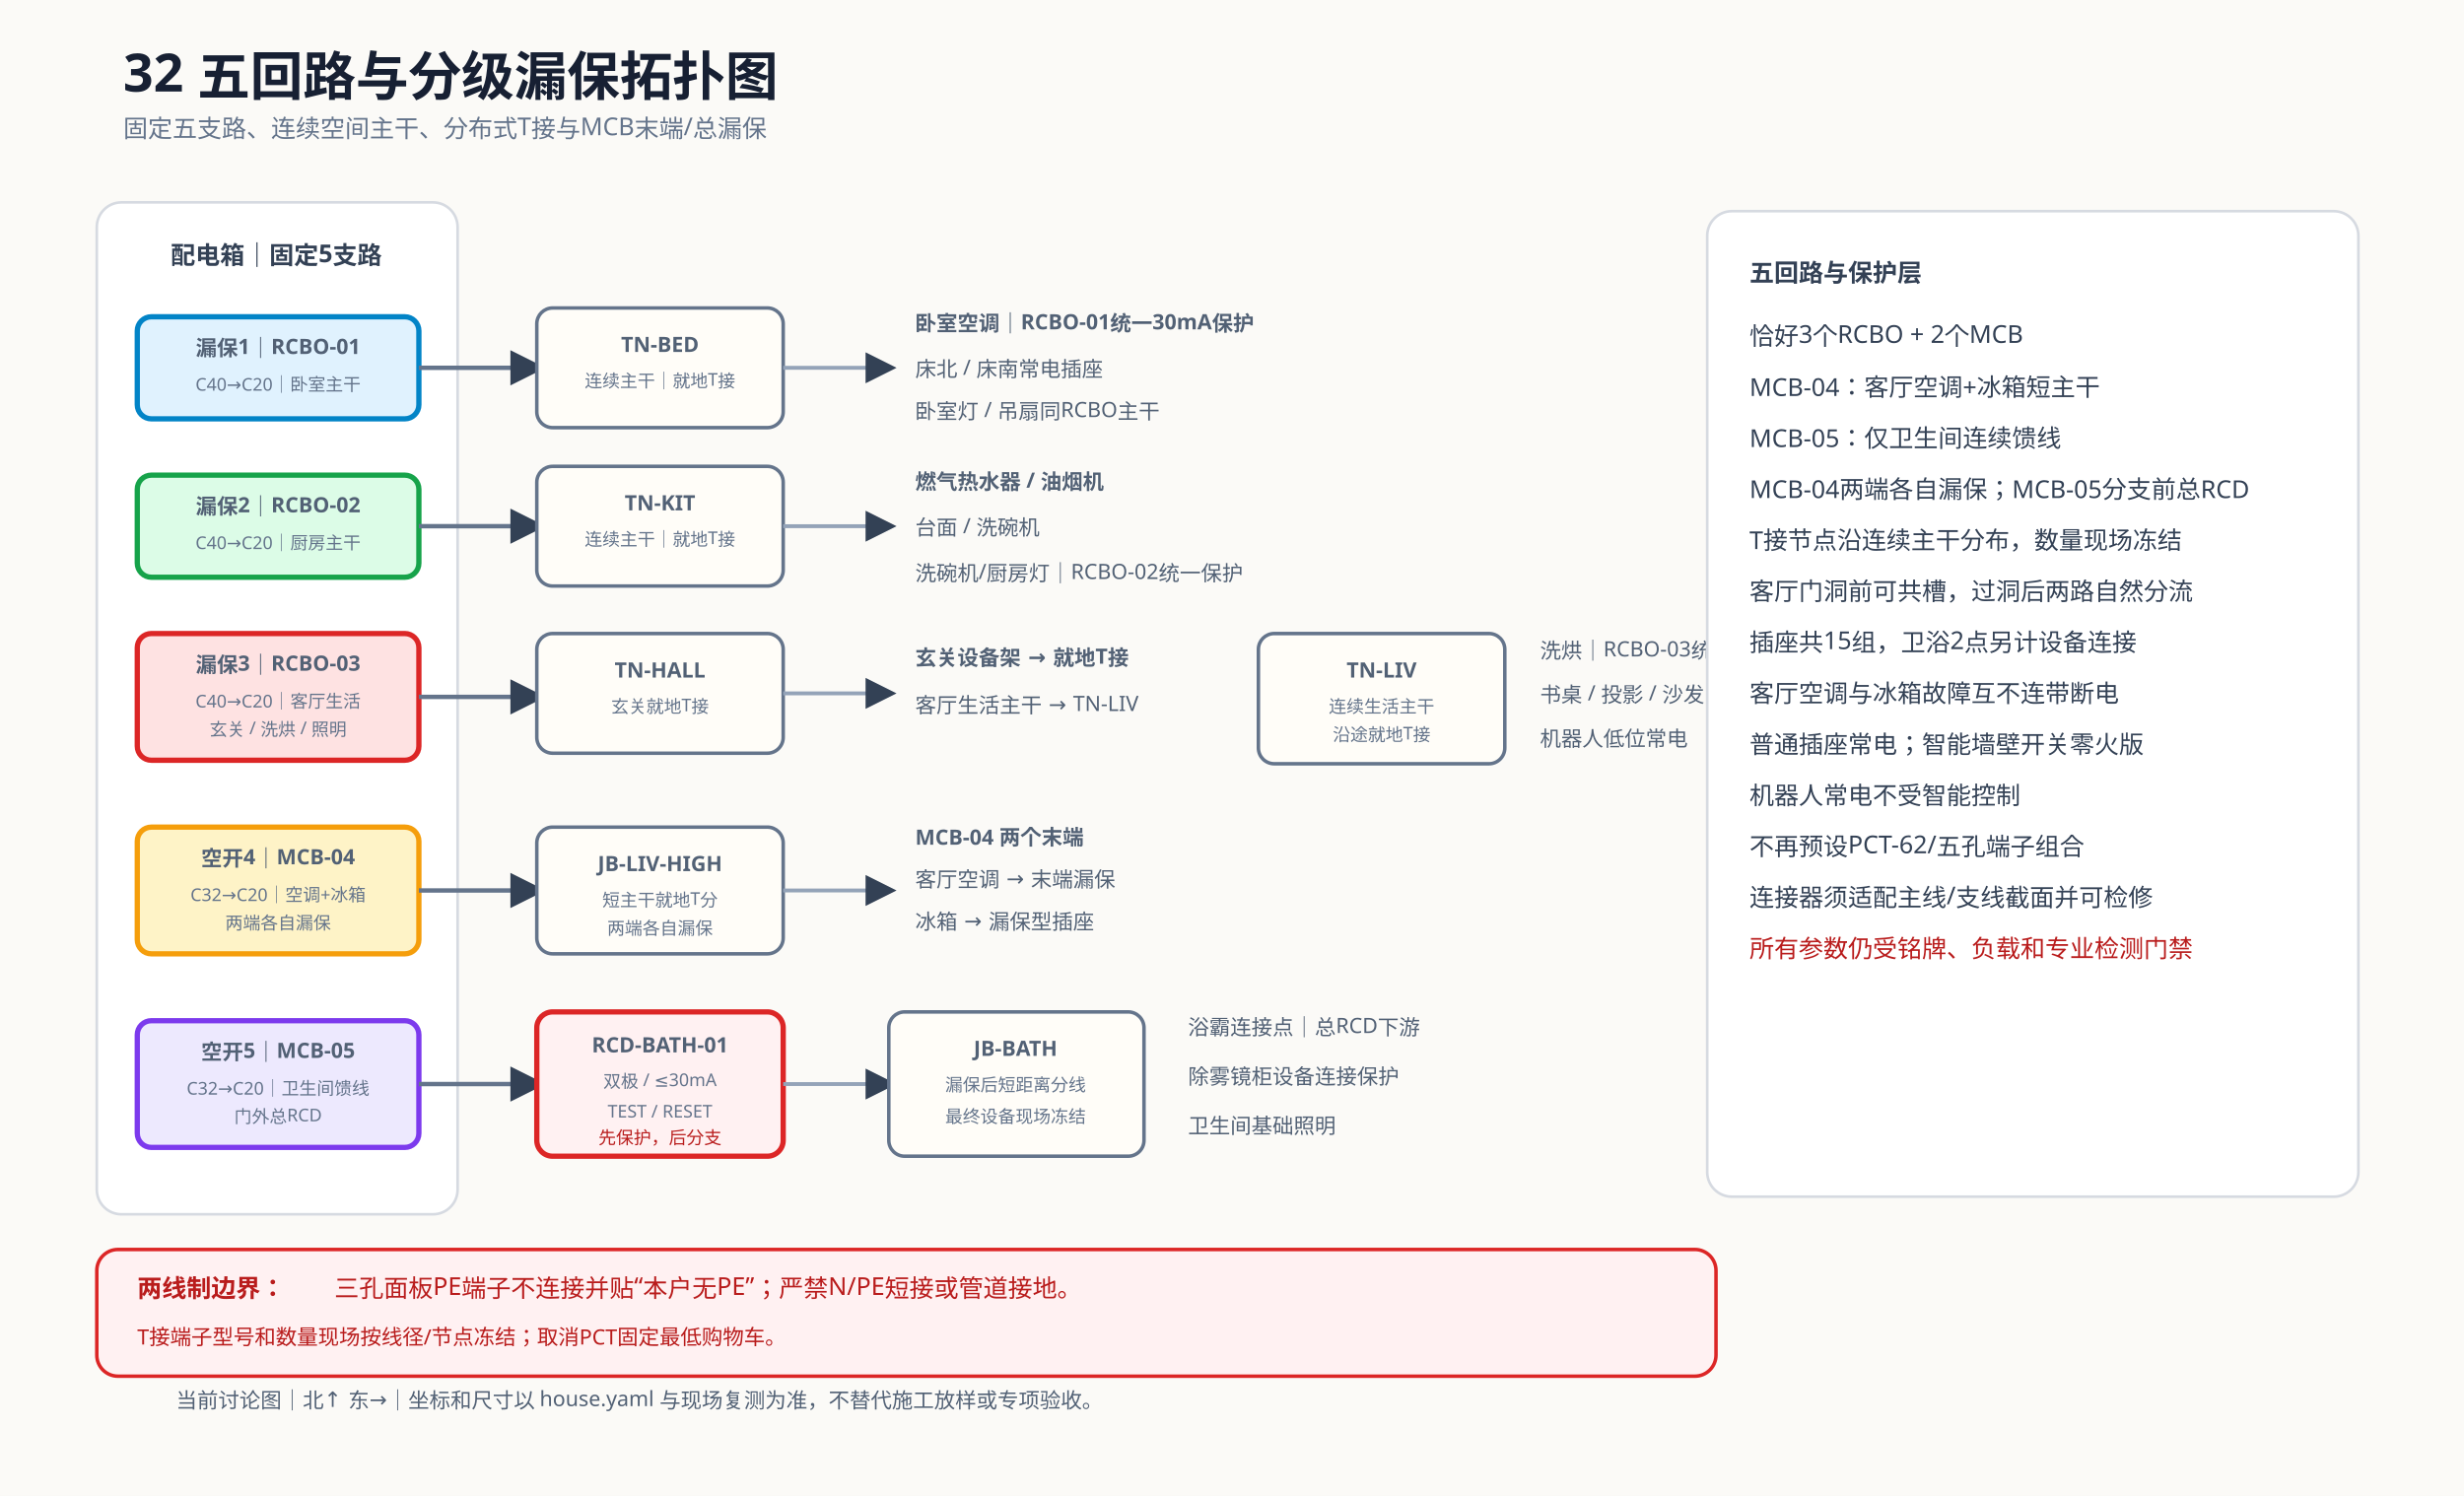
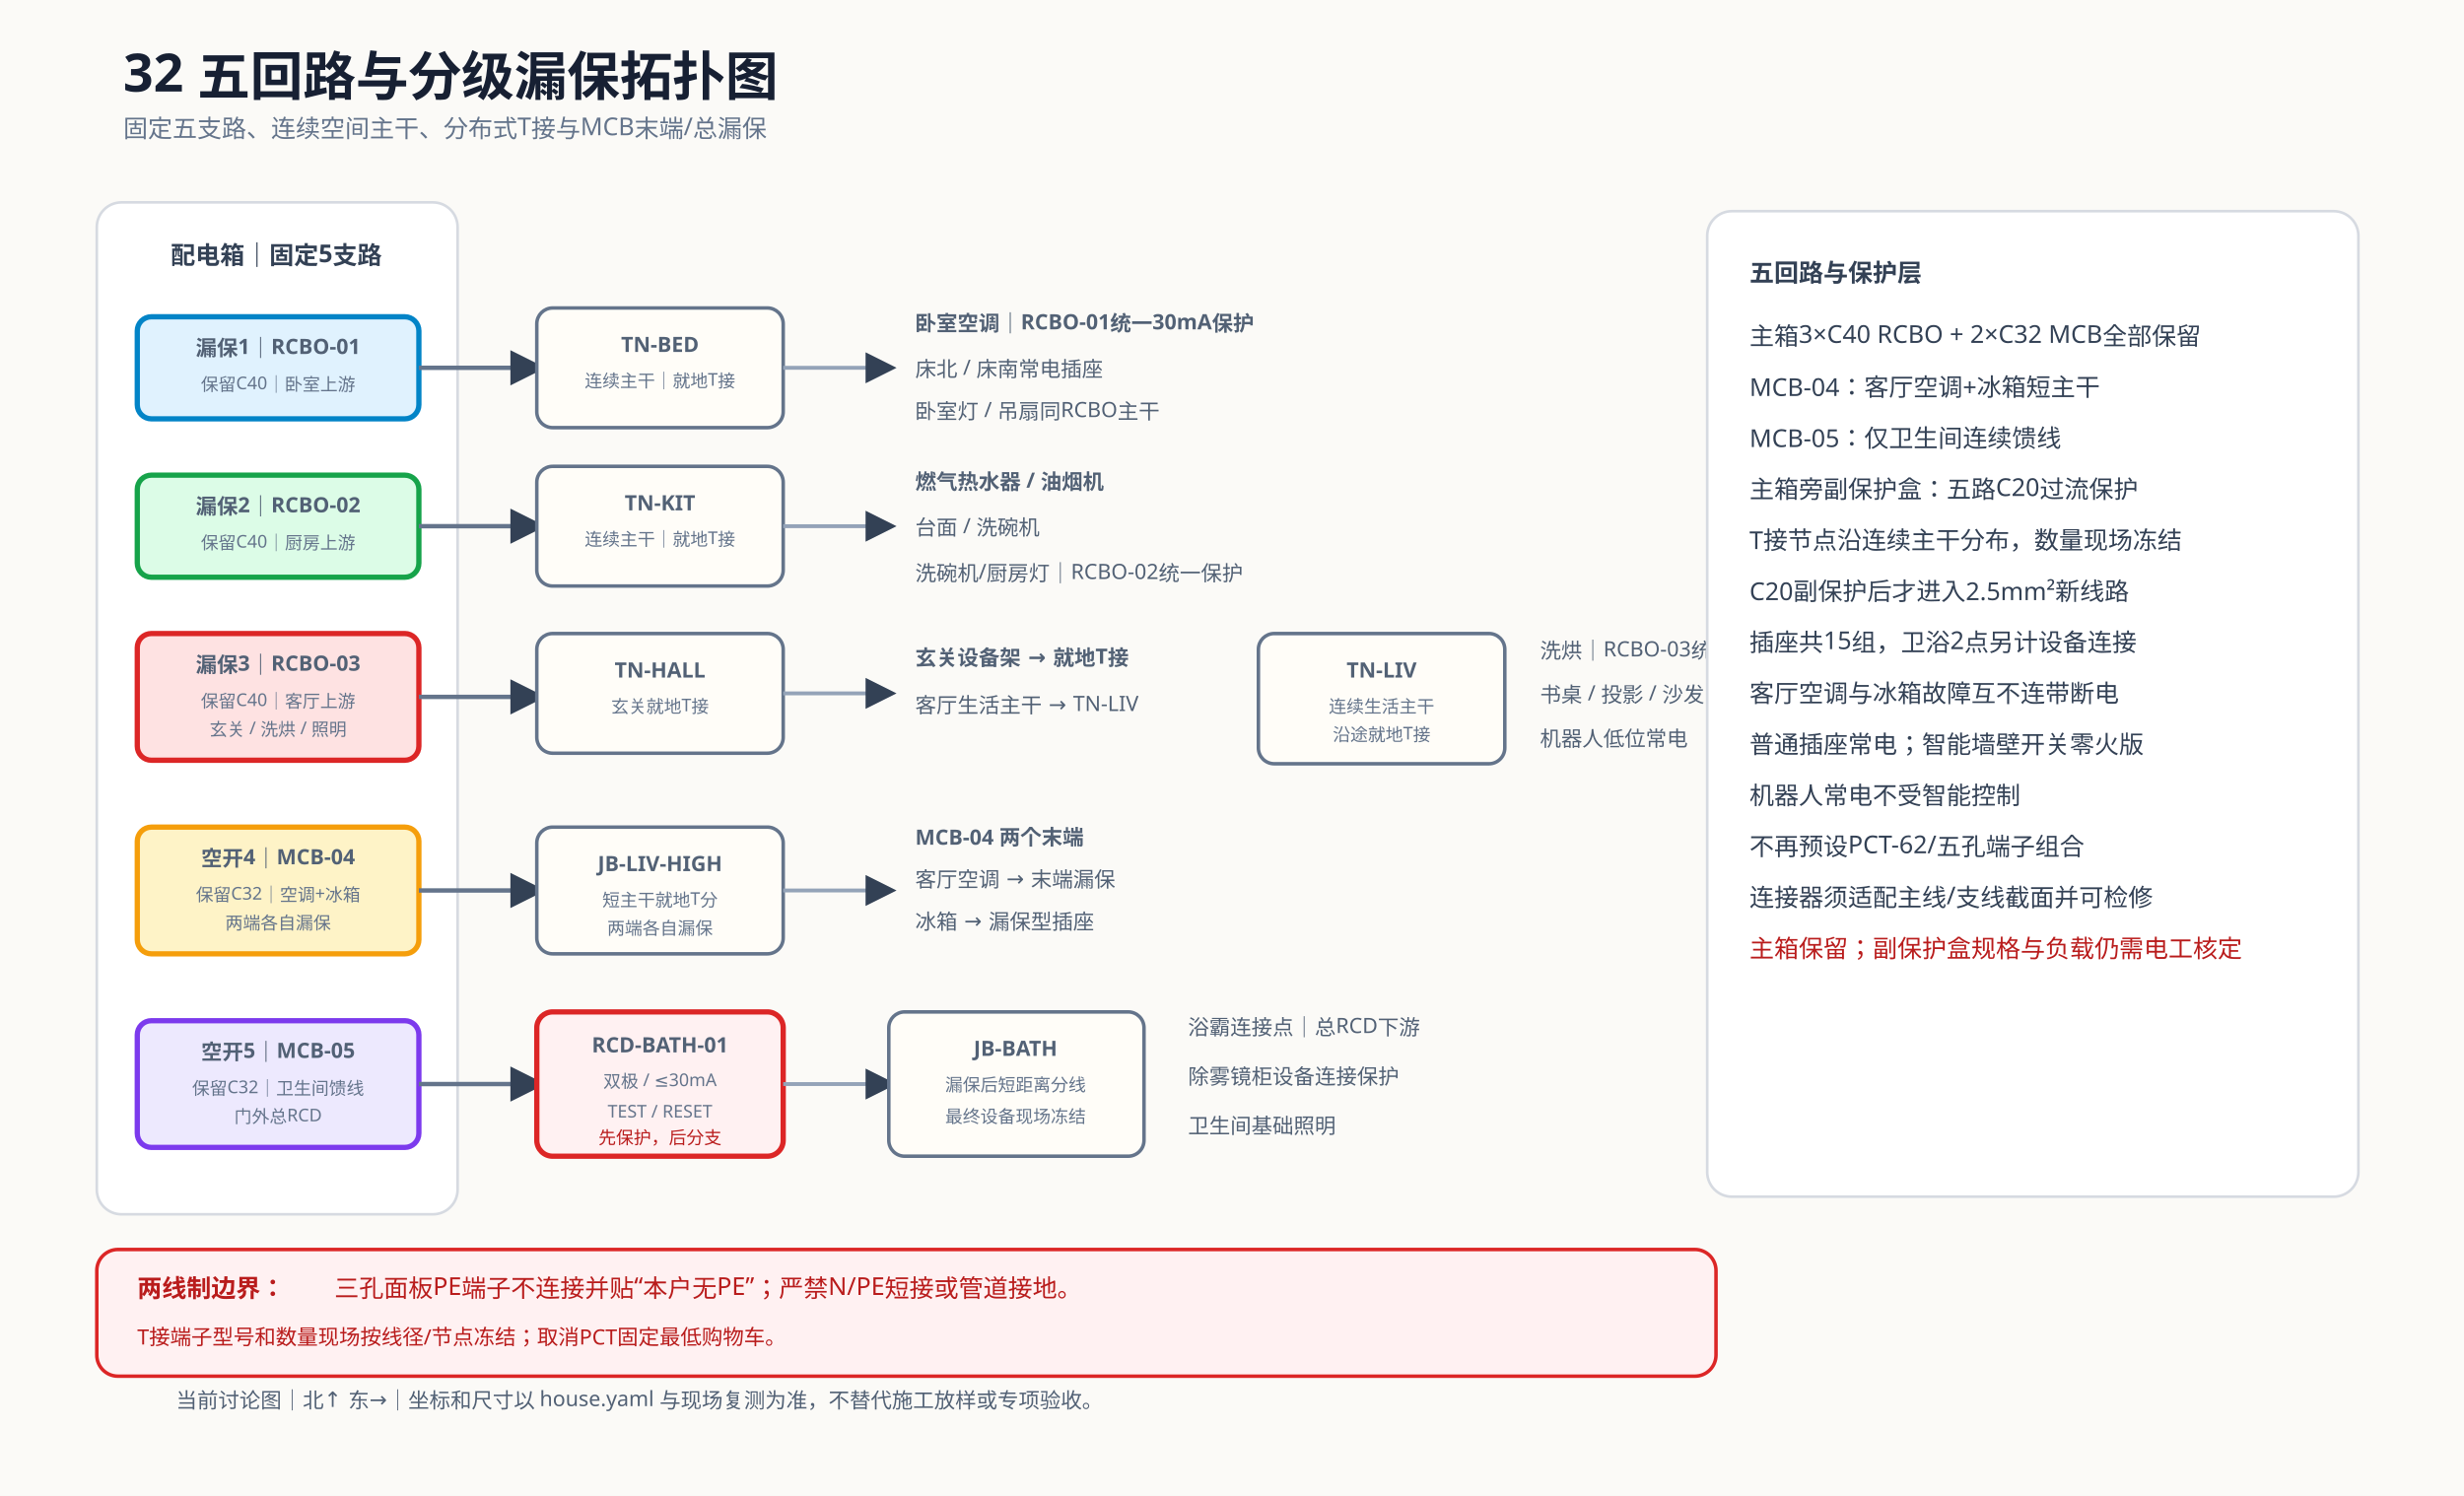
<svg xmlns="http://www.w3.org/2000/svg" width="1400" height="850" viewBox="0 0 1400 850" data-diagram-role="electrical-topology" role="img">
  <defs>
    <pattern id="hatch" width="12" height="12" patternUnits="userSpaceOnUse" patternTransform="rotate(45)">
      <rect width="12" height="12" fill="#f1f5f9" />
      <line y2="12" stroke="#cbd5e1" stroke-width="4" />
    </pattern>
    <pattern id="danger" width="10" height="10" patternUnits="userSpaceOnUse" patternTransform="rotate(45)">
      <rect width="10" height="10" fill="#fff1f2" />
      <line y2="10" stroke="#fecaca" stroke-width="3" />
    </pattern>
    <marker id="arrow" markerWidth="8" markerHeight="8" refX="6" refY="4" orient="auto">
      <path d="M0 0L8 4 0 8z" fill="#334155" />
    </marker>
    <marker id="blue-arrow" markerWidth="8" markerHeight="8" refX="6" refY="4" orient="auto">
      <path d="M0 0L8 4 0 8z" fill="#2563eb" />
    </marker>
    <style>
    text{font-family:"Source Han Sans SC","Heiti SC","Arial Unicode MS",sans-serif}
    .wall{fill:none;stroke:#1f2937;stroke-width:7;stroke-linecap:square;stroke-linejoin:miter}
    .iw{fill:none;stroke:#475569;stroke-width:5;stroke-linecap:square}
    .win{stroke:#0284c7;stroke-width:8}.winc{stroke:#e0f2fe;stroke-width:2.5}
    .title{font-size:30px;font-weight:750;fill:#172033}.subtitle{font-size:14px;fill:#64748b}
    .room{font-size:18px;font-weight:750;fill:#334155;text-anchor:middle}.roomsub{font-size:12px;fill:#64748b;text-anchor:middle}
    .note{font-size:14px;fill:#334155}.small{font-size:12px;fill:#526175}.micro{font-size:10px;fill:#64748b}
    .panel{fill:#fff;stroke:#d6dae1;stroke-width:1.5}.fixed{fill:#fffdf8;stroke:#64748b;stroke-width:2}
    .planned{fill:#fff7ed;stroke:#f97316;stroke-width:2;stroke-dasharray:7 5}
    .water{fill:none;stroke:#0284c7;stroke-width:4}.hot{fill:none;stroke:#dc2626;stroke-width:4}
    .drain{fill:none;stroke:#0f766e;stroke-width:5}.gas{fill:none;stroke:#ea580c;stroke-width:4}
    .power{fill:none;stroke:#2563eb;stroke-width:3}.network{fill:none;stroke:#7c3aed;stroke-width:3;stroke-dasharray:7 5}
    .danger{fill:#fff1f2;stroke:#dc2626;stroke-width:2}.cat{fill:none;stroke:#16a34a;stroke-width:6;stroke-dasharray:8 5}
    .dim{fill:none;stroke:#64748b;stroke-width:1.5}.dimtext{font-size:12px;fill:#475569;text-anchor:middle}
    .center{text-anchor:middle}.bold{font-weight:700}.orange{fill:#c2410c}.red{fill:#b91c1c}.blue{fill:#1d4ed8}.green{fill:#15803d}.purple{fill:#6d28d9}
  </style>
  </defs>
  <rect width="1400" height="850" fill="#fbfaf7" />
  <text x="70" y="52" class="title">32 五回路与分级漏保拓扑图</text>
  <text x="70" y="78" class="subtitle">固定五支路、连续空间主干、分布式T接与MCB末端/总漏保</text>
  <rect x="55" y="115" width="205" height="575" rx="14" class="panel" />
  <text x="157" y="150" class="note bold center">配电箱｜固定5支路</text>
  <g data-circuit="RCBO-01">
    <rect x="78" y="180" width="160" height="58" rx="8" fill="#e0f2fe" stroke="#0284c7" stroke-width="3" />
    <text x="158" y="202" class="small bold center">漏保1｜RCBO-01</text>
-     <text x="158" y="222" class="micro center">C40→C20｜卧室主干</text>
+     <text x="158" y="222" class="micro center">保留C40｜卧室上游</text>
  </g>
  <g data-circuit="RCBO-02">
    <rect x="78" y="270" width="160" height="58" rx="8" fill="#dcfce7" stroke="#16a34a" stroke-width="3" />
    <text x="158" y="292" class="small bold center">漏保2｜RCBO-02</text>
-     <text x="158" y="312" class="micro center">C40→C20｜厨房主干</text>
+     <text x="158" y="312" class="micro center">保留C40｜厨房上游</text>
  </g>
  <g data-circuit="RCBO-03">
    <rect x="78" y="360" width="160" height="72" rx="8" fill="#fee2e2" stroke="#dc2626" stroke-width="3" />
    <text x="158" y="382" class="small bold center">漏保3｜RCBO-03</text>
-     <text x="158" y="402" class="micro center">C40→C20｜客厅生活</text>
+     <text x="158" y="402" class="micro center">保留C40｜客厅上游</text>
    <text x="158" y="418" class="micro center">玄关 / 洗烘 / 照明</text>
  </g>
  <g data-circuit="MCB-04">
    <rect x="78" y="470" width="160" height="72" rx="8" fill="#fef3c7" stroke="#f59e0b" stroke-width="3" />
    <text x="158" y="492" class="small bold center">空开4｜MCB-04</text>
-     <text x="158" y="512" class="micro center">C32→C20｜空调+冰箱</text>
+     <text x="158" y="512" class="micro center">保留C32｜空调+冰箱</text>
    <text x="158" y="528" class="micro center">两端各自漏保</text>
  </g>
  <g data-circuit="MCB-05">
    <rect x="78" y="580" width="160" height="72" rx="8" fill="#ede9fe" stroke="#7c3aed" stroke-width="3" />
    <text x="158" y="602" class="small bold center">空开5｜MCB-05</text>
-     <text x="158" y="622" class="micro center">C32→C20｜卫生间馈线</text>
+     <text x="158" y="622" class="micro center">保留C32｜卫生间馈线</text>
    <text x="158" y="638" class="micro center">门外总RCD</text>
  </g>
  <g fill="none" stroke="#64748b" stroke-width="2.5" marker-end="url(#arrow)">
    <path d="M238 209H305" />
    <path d="M238 299H305" />
    <path d="M238 396H305" />
    <path d="M238 506H305" />
    <path d="M238 616H305" />
  </g>
  <g data-branch-pattern="distributed" data-node-example="TN-BED">
    <rect x="305" y="175" width="140" height="68" rx="9" class="fixed" />
    <text x="375" y="200" class="small bold center">TN-BED</text>
    <text x="375" y="220" class="micro center">连续主干｜就地T接</text>
  </g>
  <g data-branch-pattern="distributed" data-node-example="TN-KIT">
    <rect x="305" y="265" width="140" height="68" rx="9" class="fixed" />
    <text x="375" y="290" class="small bold center">TN-KIT</text>
    <text x="375" y="310" class="micro center">连续主干｜就地T接</text>
  </g>
  <g data-branch-pattern="distributed" data-node-example="TN-HALL">
    <rect x="305" y="360" width="140" height="68" rx="9" class="fixed" />
    <text x="375" y="385" class="small bold center">TN-HALL</text>
    <text x="375" y="405" class="micro center">玄关就地T接</text>
  </g>
  <g data-junction="JB-LIV-HIGH" data-branch-pattern="endpoint-rcd">
    <rect x="305" y="470" width="140" height="72" rx="9" class="fixed" />
    <text x="375" y="495" class="small bold center">JB-LIV-HIGH</text>
    <text x="375" y="515" class="micro center">短主干就地T分</text>
    <text x="375" y="531" class="micro center">两端各自漏保</text>
  </g>
  <g data-device-protection="RCD-BATH-01">
    <rect x="305" y="575" width="140" height="82" rx="9" fill="#fff1f2" stroke="#dc2626" stroke-width="3" />
    <text x="375" y="598" class="small bold center">RCD-BATH-01</text>
    <text x="375" y="618" class="micro center">双极 / ≤30mA</text>
    <text x="375" y="635" class="micro center">TEST / RESET</text>
    <text x="375" y="650" class="micro red center">先保护，后分支</text>
  </g>
  <g fill="none" stroke="#94a3b8" stroke-width="2.2" marker-end="url(#arrow)">
    <path d="M445 209H505" />
    <path d="M445 299H505" />
    <path d="M445 394H505" />
    <path d="M445 506H505" />
    <path d="M445 616H505" />
  </g>
  <text x="520" y="188" class="small bold">卧室空调｜RCBO-01统一30mA保护</text>
  <text x="520" y="214" class="small">床北 / 床南常电插座</text>
  <text x="520" y="238" class="small">卧室灯 / 吊扇同RCBO主干</text>
  <text x="520" y="278" class="small bold">燃气热水器 / 油烟机</text>
  <text x="520" y="304" class="small">台面 / 洗碗机</text>
  <text x="520" y="330" class="small">洗碗机/厨房灯｜RCBO-02统一保护</text>
  <text x="520" y="378" class="small bold">玄关设备架 → 就地T接</text>
  <text x="520" y="405" class="small">客厅生活主干 → TN-LIV</text>
  <g data-branch-pattern="distributed" data-node-example="TN-LIV">
    <rect x="715" y="360" width="140" height="74" rx="9" class="fixed" />
    <text x="785" y="385" class="small bold center">TN-LIV</text>
    <text x="785" y="405" class="micro center">连续生活主干</text>
    <text x="785" y="421" class="micro center">沿途就地T接</text>
  </g>
  <text x="875" y="374" class="small">洗烘｜RCBO-03统一30mA保护</text>
  <text x="875" y="399" class="small">书桌 / 投影 / 沙发</text>
  <text x="875" y="424" class="small">机器人低位常电</text>
  <text x="520" y="480" class="small bold">MCB-04 两个末端</text>
  <text x="520" y="504" class="small" data-device-protection="SRCD-AC-LIV">客厅空调 → 末端漏保</text>
  <text x="520" y="528" class="small" data-device-protection="SRCD-FRIDGE">冰箱 → 漏保型插座</text>
  <g data-junction="JB-BATH" data-bath-load-downstream="true">
    <rect x="505" y="575" width="145" height="82" rx="9" class="fixed" />
    <text x="577" y="600" class="small bold center">JB-BATH</text>
    <text x="577" y="620" class="micro center">漏保后短距离分线</text>
    <text x="577" y="638" class="micro center">最终设备现场冻结</text>
  </g>
  <text x="675" y="588" class="small" data-device-connection="BATH-HEATER">浴霸连接点｜总RCD下游</text>
  <text x="675" y="616" class="small" data-device-connection="BATH-MIRROR">除雾镜柜设备连接保护</text>
  <text x="675" y="644" class="small">卫生间基础照明</text>
  <rect x="55" y="710" width="920" height="72" rx="12" class="danger" />
  <text x="78" y="737" class="note red bold">两线制边界：</text>
  <text x="190" y="737" class="note red">三孔面板PE端子不连接并贴“本户无PE”；严禁N/PE短接或管道接地。</text>
  <text x="78" y="764" class="small red">T接端子型号和数量现场按线径/节点冻结；取消PCT固定最低购物车。</text>
  <rect x="970" y="120" width="370" height="560" rx="14" class="panel" />
  <text x="994" y="160" class="note bold">五回路与保护层</text>
-   <text x="994" y="196" class="note">恰好3个RCBO + 2个MCB</text>
+   <text x="994" y="196" class="note">主箱3×C40 RCBO + 2×C32 MCB全部保留</text>
  <text x="994" y="225" class="note">MCB-04：客厅空调+冰箱短主干</text>
  <text x="994" y="254" class="note">MCB-05：仅卫生间连续馈线</text>
-   <text x="994" y="283" class="note">MCB-04两端各自漏保；MCB-05分支前总RCD</text>
+   <text x="994" y="283" class="note">主箱旁副保护盒：五路C20过流保护</text>
  <text x="994" y="312" class="note">T接节点沿连续主干分布，数量现场冻结</text>
-   <text x="994" y="341" class="note">客厅门洞前可共槽，过洞后两路自然分流</text>
+   <text x="994" y="341" class="note">C20副保护后才进入2.5mm²新线路</text>
  <text x="994" y="370" class="note">插座共15组，卫浴2点另计设备连接</text>
  <text x="994" y="399" class="note">客厅空调与冰箱故障互不连带断电</text>
  <text x="994" y="428" class="note">普通插座常电；智能墙壁开关零火版</text>
  <text x="994" y="457" class="note">机器人常电不受智能控制</text>
  <text x="994" y="486" class="note">不再预设PCT-62/五孔端子组合</text>
  <text x="994" y="515" class="note">连接器须适配主线/支线截面并可检修</text>
-   <text x="994" y="544" class="note red">所有参数仍受铭牌、负载和专业检测门禁</text>
+   <text x="994" y="544" class="note red">主箱保留；副保护盒规格与负载仍需电工核定</text>
  <text x="100" y="800" class="small">当前讨论图｜北↑ 东→｜坐标和尺寸以 house.yaml 与现场复测为准，不替代施工放样或专项验收。</text>
</svg>
